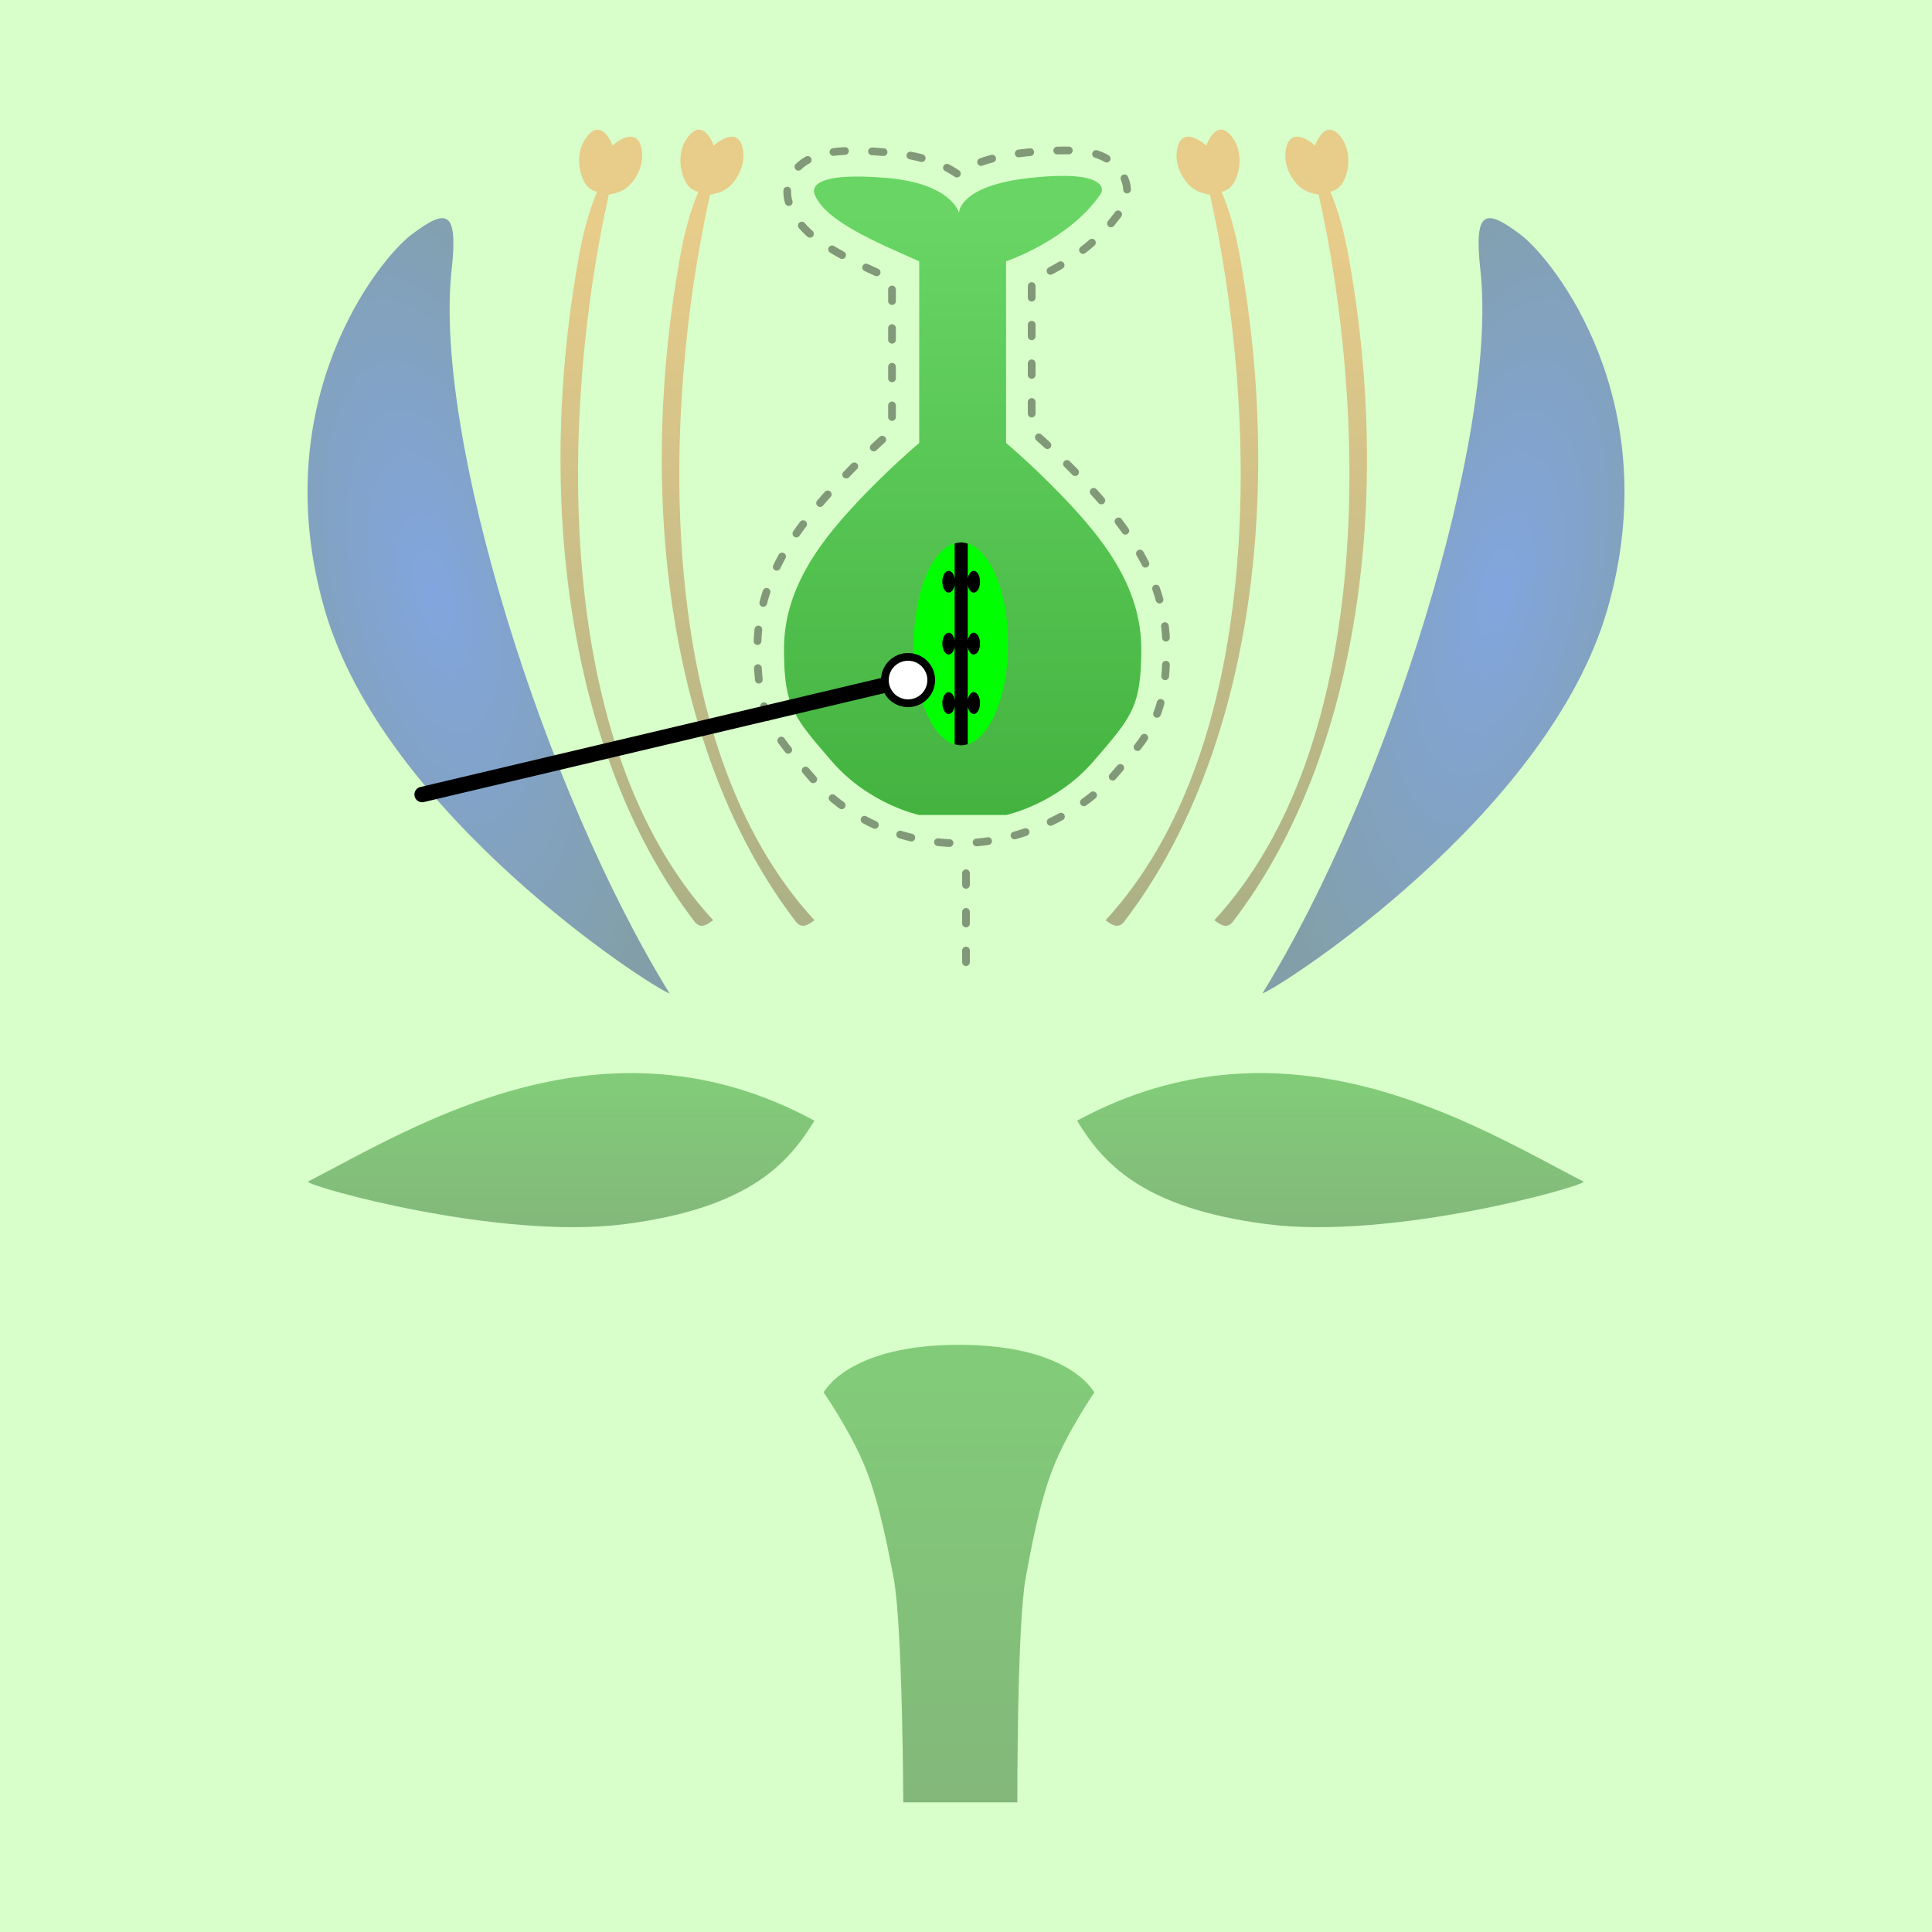
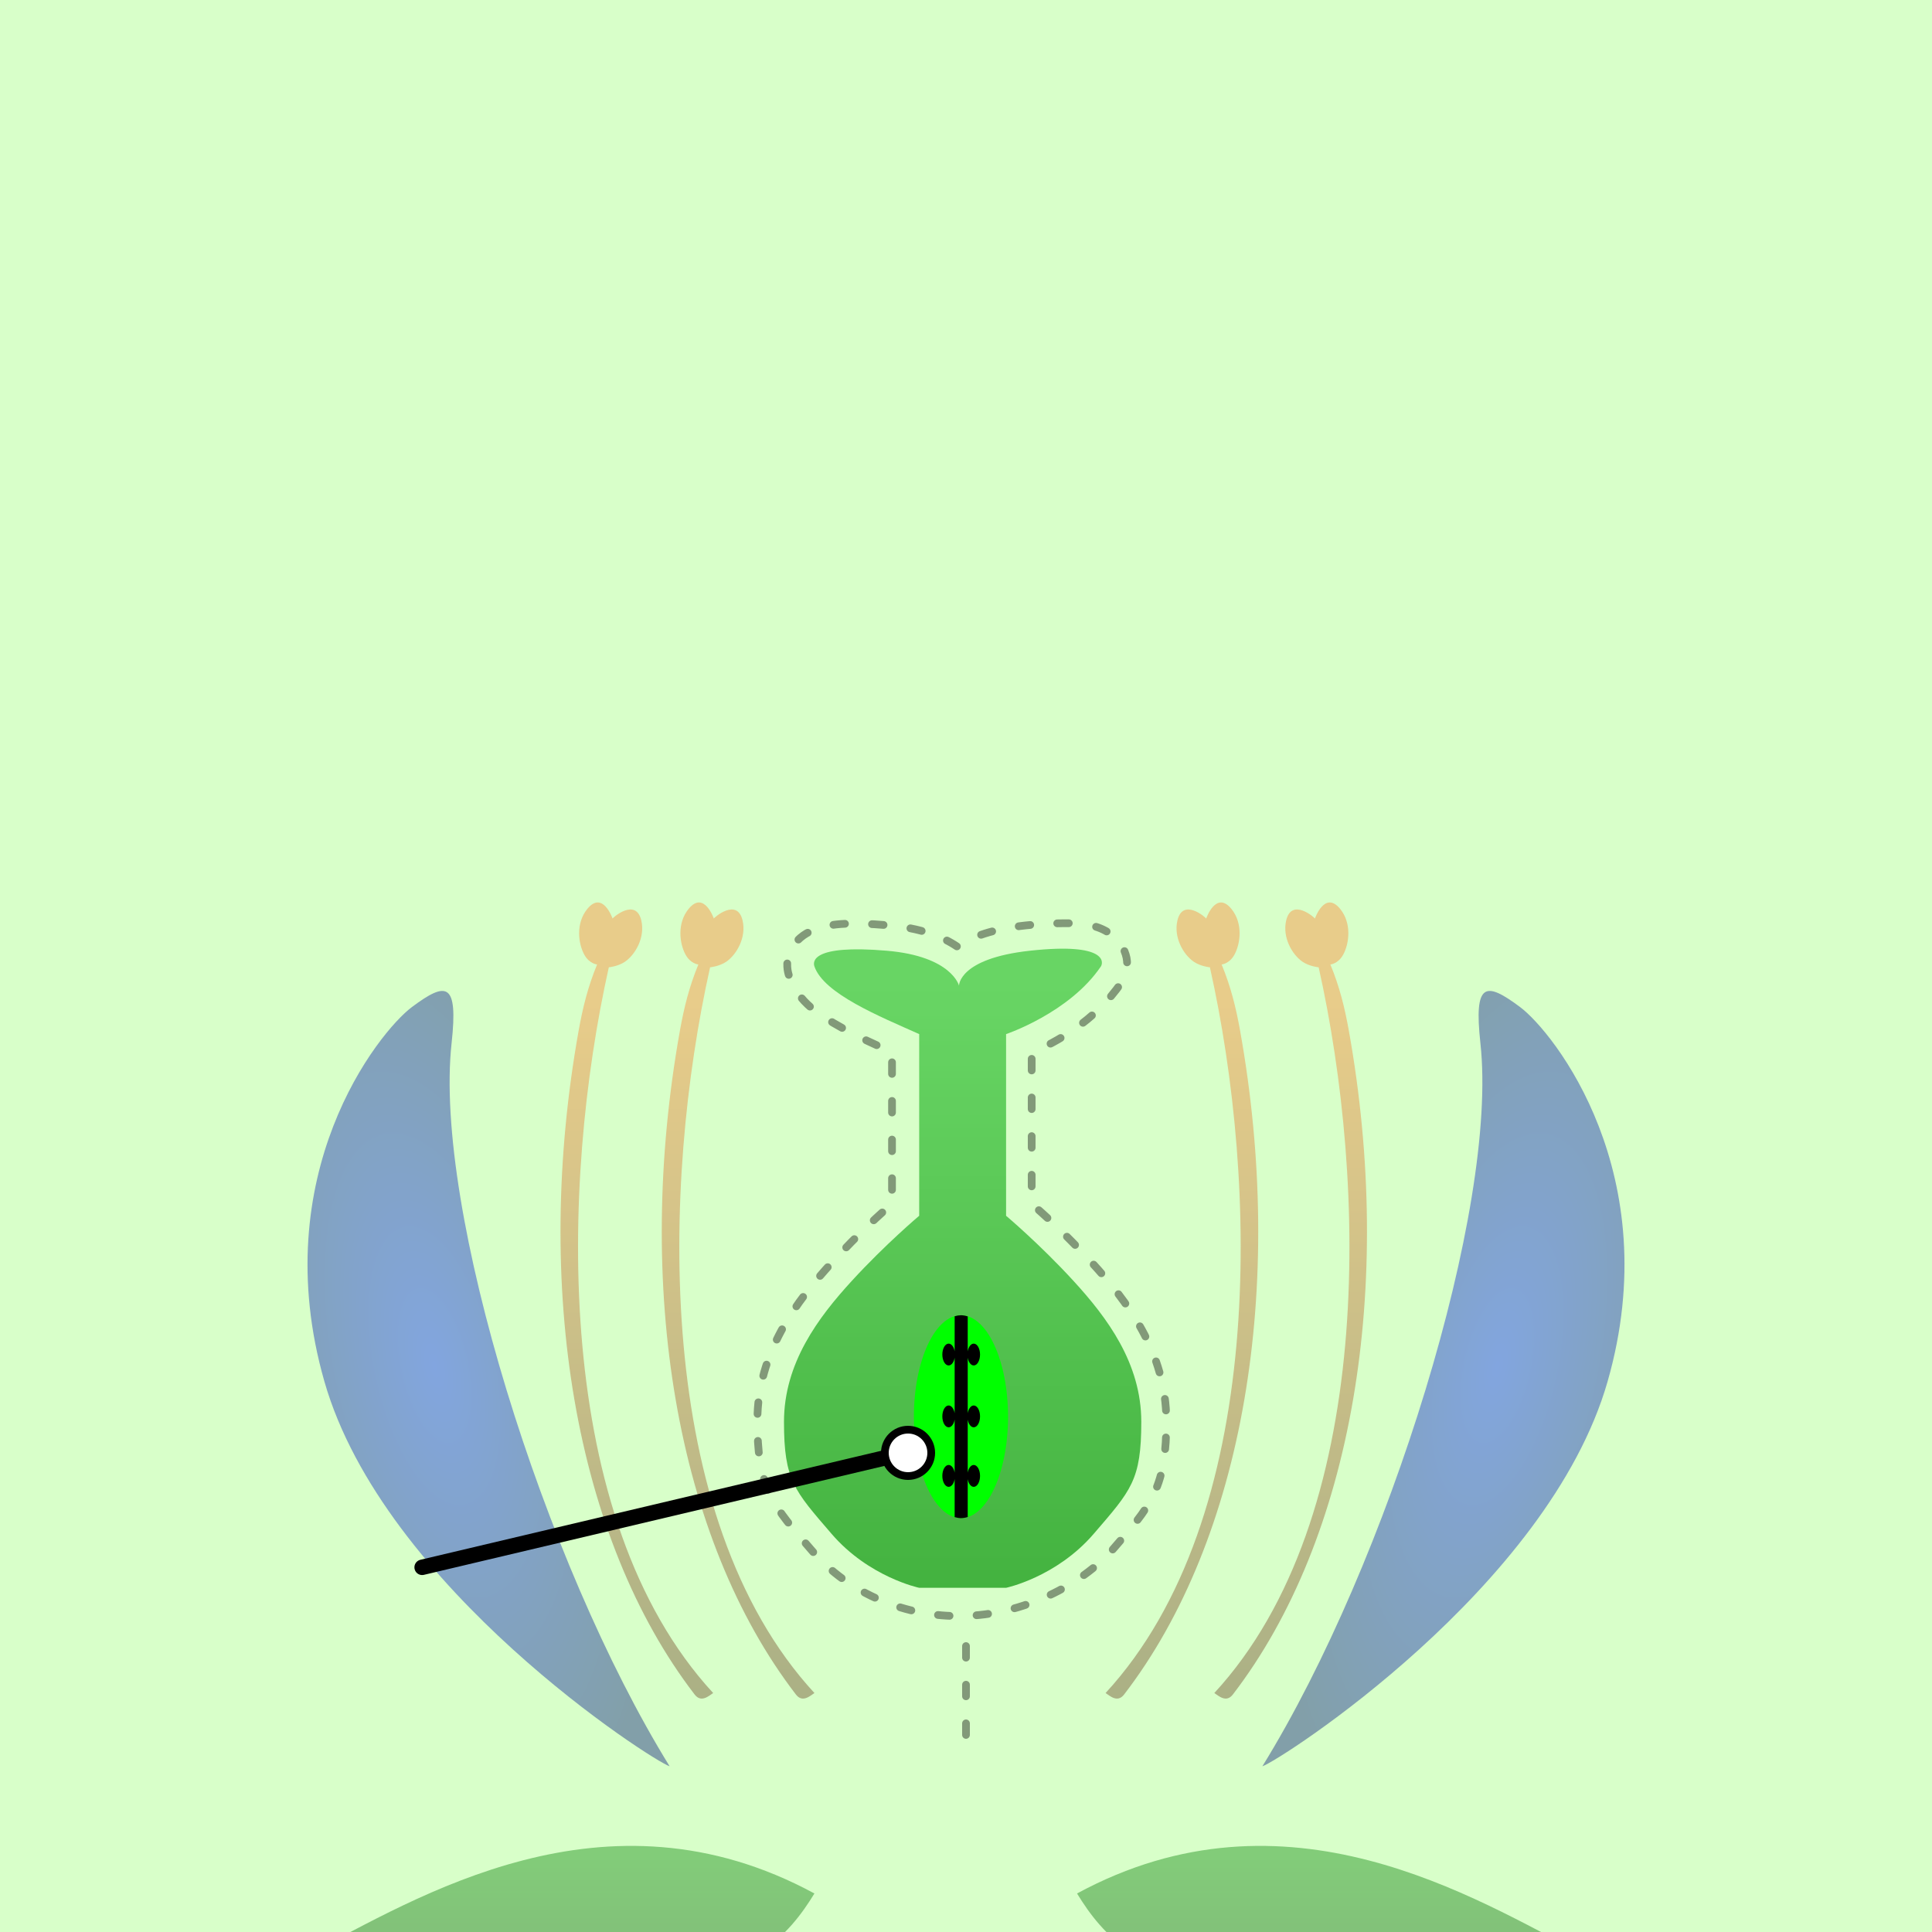
- <svg xmlns="http://www.w3.org/2000/svg" xmlns:xlink="http://www.w3.org/1999/xlink" viewBox="-250 -250 500 500" version="2.0" id="svg_blomst_enkel_modell_kronblad">
+ <svg xmlns="http://www.w3.org/2000/svg" xmlns:xlink="http://www.w3.org/1999/xlink" viewBox="-250 -450 500 500" version="2.0" id="svg_blomst_enkel_modell_kronblad">
  <style id="style29" type="text/css">
     /*  */
         
         #def_bg {
        fill: #d8ffc9;
        }
                      
              
        .ord {
        font-family:sans-serif;
        font-size:16px;
        text-align:left;
        fill:#000000;
        fill-opacity:1;
        text-anchor:middle;
        font-style:normal;
        font-variant:normal;
        font-weight:normal;
        paint-order: stroke fill;
        }
        
        .ord:hover,
        .ord:focus {
        
        }
        
        #omriss_fruktemne {
         fill: none;
         stroke: black;
         stroke-width: 2;
         stroke-dasharray: 3 7;
         stroke-linecap: round;
         stroke-linejoin: round;
         stroke-dashoffset: -1;
        }
        
        [id^="strek_"] {
         fill:none;
         stroke: black;
         stroke-width: 4;
         stroke-linecap: round;
        }
       
       .transp {
        opacity: .4;
       }
        /*  */
    </style>
  <defs id="defs4621">
    <linearGradient id="linearGradient4719">
      <stop style="stop-color:#001fff;stop-opacity:1;" offset="0" id="stop4715" />
      <stop style="stop-color:#001077;stop-opacity:1" offset="1" id="stop4717" />
    </linearGradient>
    <linearGradient id="linearGradient4711">
      <stop style="stop-color:#ff7f2a;stop-opacity:1;" offset="0" id="stop4707" />
      <stop style="stop-color:#663b1f;stop-opacity:1" offset="1" id="stop4709" />
    </linearGradient>
    <linearGradient id="linearGradient4674">
      <stop style="stop-color:#008000;stop-opacity:1;" offset="0" id="stop4670" />
      <stop style="stop-color:#004900;stop-opacity:0.975" offset="1" id="stop4672" />
    </linearGradient>
    <linearGradient id="linearGradient4664">
      <stop style="stop-color:#43c743;stop-opacity:1" offset="0" id="stop4660" />
      <stop style="stop-color:#129912;stop-opacity:1" offset="1" id="stop4662" />
    </linearGradient>
    <rect height="10000" width="10000" y="-5000" x="-5000" id="def_bg" />
    <marker orient="auto" refY="0.0" refX="0.0" id="markerStoreForklaringspiler" style="overflow:visible">
      <path id="path1760" d="M 5.77,0.0 L -2.88,5.0 L -2.88,-5.0 L 5.77,0.0 z " style="fill-rule:evenodd;stroke:#000000;stroke-width:1pt;fill:#000000;" transform="scale(0.4)" />
    </marker>
    <linearGradient id="linearGradientPollenknappIndreDef">
      <stop id="stop968" offset="0" style="stop-color:#b3470e;stop-opacity:1" />
      <stop id="stop970" offset="1" style="stop-color:#ee8b1d;stop-opacity:1" />
    </linearGradient>
    <linearGradient id="linearGradient145">
      <stop id="stop141" offset="0" style="stop-color:#f2d91a;stop-opacity:1" />
      <stop id="stop143" offset="1" style="stop-color:#d75b13;stop-opacity:1" />
    </linearGradient>
    <linearGradient gradientTransform="translate(-123.21,-100.65)" gradientUnits="userSpaceOnUse" y2="115.43" x2="134.22" y1="93.066" x1="115.1" id="linearGradientPollenknappIndre" xlink:href="#linearGradientPollenknappIndreDef" />
    <radialGradient xlink:href="#linearGradient145" id="radialGradientPollenkorn" gradientUnits="userSpaceOnUse" cx="0" cy="0" fx="0" fy="0" r="6" />
    <circle r="5.777" cy="0" cx="0" id="def_pollenkorn" />
    <use x="0" y="0" xlink:href="#def_pollenkorn" id="def_pollenkorn_lite" transform="scale(0.2)" width="100%" height="100%" />
    <g transform="rotate(240)" id="def_klamme">
      <path id="path4088" d="m 14.936,-56.263 -14.75,6 V 0 49.06 l 14.75,6" class="bare_strek" />
      <path id="path4090" d="M 0.186,0 H -6.874" class="bare_strek" />
    </g>
    <linearGradient xlink:href="#linearGradient4664" id="linearGradient4668" x1="6.36" y1="-195.58" x2="6.36" y2="-75.084" gradientUnits="userSpaceOnUse" />
    <linearGradient xlink:href="#linearGradient4674" id="linearGradient4676" x1="73.093" y1="-21.716" x2="73.093" y2="7.415" gradientUnits="userSpaceOnUse" />
    <linearGradient gradientTransform="translate(-29.93,23.802)" xlink:href="#linearGradient4674" id="linearGradient4676-6" x1="73.093" y1="-21.716" x2="73.093" y2="7.415" gradientUnits="userSpaceOnUse" />
    <linearGradient xlink:href="#linearGradient4674" id="linearGradient4705" gradientUnits="userSpaceOnUse" x1="7.415" y1="32.839" x2="7.415" y2="121.82" gradientTransform="matrix(1.296,0,0,1.296,-10.052,58.562)" />
    <linearGradient xlink:href="#linearGradient4711" id="linearGradient4713" x1="82.097" y1="-192.27" x2="82.097" y2="-54.025" gradientUnits="userSpaceOnUse" />
    <radialGradient xlink:href="#linearGradient4719" id="radialGradient4721" cx="113.09" cy="-118.03" fx="113.09" fy="-118.03" r="36.155" gradientTransform="matrix(1.0729,0.23597,-0.56178,2.5528,-73.762,154.92)" gradientUnits="userSpaceOnUse" />
    <linearGradient xlink:href="#linearGradient4674" id="linearGradient6719" gradientUnits="userSpaceOnUse" x1="73.093" y1="-21.716" x2="73.093" y2="7.415" />
    <radialGradient xlink:href="#linearGradient4719" id="radialGradient6721" gradientUnits="userSpaceOnUse" gradientTransform="matrix(1.0729,0.23597,-0.56178,2.5528,-73.762,154.92)" cx="113.09" cy="-118.03" fx="113.09" fy="-118.03" r="36.155" />
    <linearGradient xlink:href="#linearGradient4711" id="linearGradient6723" gradientUnits="userSpaceOnUse" x1="82.097" y1="-192.27" x2="82.097" y2="-54.025" />
  </defs>
  <g id="bakgrunn">
    <use id="use73" y="0" x="0" xlink:href="#def_bg" />
  </g>
  <g id="g_blomstermodell">
    <path class="transp" id="stengel" d="m -16.234,216.45 c 0,0 -0.161,-46.06 -2.521,-58.22 -1.179,-6.08 -3.512,-19.04 -7.329,-28.47 -3.816,-9.44 -10.744,-19.37 -10.744,-19.37 0,0 6.094,-12.356 35.012,-12.356 28.918,0 35.012,12.356 35.012,12.356 0,0 -6.853,9.93 -10.601,19.37 -3.748,9.43 -5.988,22.39 -7.128,28.47 -2.281,12.16 -2.178,58.22 -2.178,58.22 z" style="vector-effect:none;fill:url(#linearGradient4705);fill-opacity:1;stroke:none;stroke-width:1.296px;stroke-linecap:butt;stroke-linejoin:miter;stroke-miterlimit:4;stroke-dasharray:none;stroke-dashoffset:0;stroke-opacity:1" />
    <g transform="matrix(1.296,0,0,1.296,-10.052,58.563)" id="g_fruktemne">
      <path style="opacity: .75;fill:url(#linearGradient4668);fill-opacity:1;stroke:none;stroke-width:1px;stroke-linecap:butt;stroke-linejoin:miter;stroke-opacity:1" d="M 15.76,-75.34 H 7.085 -1.59 c 0,0 -10.04,-2.101 -17.5,-10.779 -7.46,-8.678 -9.5,-10.669 -9.5,-22.371 0,-11.71 6.827,-20.82 13.559,-28.16 6.732,-7.34 13.441,-12.98 13.441,-12.98 v -36.28 c -7.856,-3.52 -19.038,-8.04 -20.92,-13.51 -0.304,-0.88 -0.734,-4.43 14.435,-3.14 13.021,1.11 14.435,6.98 14.435,6.98 0,0 -0.108,-5.42 14.165,-6.98 15.573,-1.7 14.649,2.43 14.165,3.14 -6.275,9.27 -18.93,13.51 -18.93,13.51 v 36.28 c 0,0 6.708,5.64 13.44,12.98 6.732,7.34 13.56,16.45 13.56,28.16 0,11.702 -2.04,13.693 -9.5,22.371 -7.46,8.678 -17.5,10.779 -17.5,10.779 z" id="fruktemne_bakgrunn" />
      <g id="g_fruktknute">
        <ellipse ry="20.26" rx="9.402" cy="-109.51" cx="6.75" id="fruktknute_sted_for_eggeceller" style="vector-effect:none;fill:#00ff00;fill-opacity:1;stroke:none;stroke-width:1;stroke-linecap:butt;stroke-linejoin:miter;stroke-miterlimit:4;stroke-dasharray:3, 3;stroke-dashoffset:0;stroke-opacity:1" />
        <path id="fruktknute_fro" transform="translate(-250,-250)" d="m 256.75,120.23 a 9.402,20.26 0 0 0 -1.26,0.21 v 6.99 a 1.258,2.185 0 0 0 -1.2,-1.53 1.258,2.185 0 0 0 -1.26,2.18 1.258,2.185 0 0 0 1.26,2.18 1.258,2.185 0 0 0 1.2,-1.54 v 11.07 a 1.258,2.185 0 0 0 -1.2,-1.54 1.258,2.185 0 0 0 -1.26,2.18 1.258,2.185 0 0 0 1.26,2.18 1.258,2.185 0 0 0 1.2,-1.54 v 10.59 a 1.258,2.185 0 0 0 -1.2,-1.53 1.258,2.185 0 0 0 -1.26,2.18 1.258,2.185 0 0 0 1.26,2.19 1.258,2.185 0 0 0 1.2,-1.54 v 7.58 a 9.402,20.26 0 0 0 1.26,0.21 9.402,20.26 0 0 0 1.35,-0.23 v -7.56 a 1.258,2.185 0 0 0 1.2,1.54 1.258,2.185 0 0 0 1.26,-2.19 1.258,2.185 0 0 0 -1.26,-2.18 1.258,2.185 0 0 0 -1.2,1.54 v -10.59 a 1.258,2.185 0 0 0 1.2,1.53 1.258,2.185 0 0 0 1.26,-2.18 1.258,2.185 0 0 0 -1.26,-2.18 1.258,2.185 0 0 0 -1.2,1.54 v -11.07 a 1.258,2.185 0 0 0 1.2,1.54 1.258,2.185 0 0 0 1.26,-2.18 1.258,2.185 0 0 0 -1.26,-2.18 1.258,2.185 0 0 0 -1.2,1.54 v -6.97 a 9.402,20.26 0 0 0 -1.35,-0.24 z" style=";vector-effect:none;fill:#000000;fill-opacity:1;stroke:none;stroke-width:1;stroke-linecap:butt;stroke-linejoin:miter;stroke-miterlimit:4;stroke-dasharray:3, 3;stroke-dashoffset:0;stroke-opacity:1" />
      </g>
    </g>
    <g class="transp" transform="matrix(1.296,0,0,1.296,-10.052,58.563)" id="g_stovbarere">
      <path style="opacity:1;fill:url(#linearGradient6723);fill-opacity:1;stroke:none;stroke-width:1px;stroke-linecap:butt;stroke-linejoin:miter;stroke-opacity:1" d="m 57.343,-54.326 c 0.836,0.529 2.364,2.03 3.697,0.296 23.976,-31.197 32.311,-81.49 23.168,-132.56 -0.819,-4.57 -1.841,-8.75 -3.688,-13.22 0,0 1.545,-0.13 2.55,-1.95 1.221,-2.22 1.745,-6.28 -0.598,-9.15 -3.074,-3.76 -5.042,1.93 -5.042,1.93 0.03,-0.13 -4.663,-4.26 -5.742,0.4 -0.777,3.35 1.175,6.78 3.267,8.22 1.331,0.91 3.224,1.13 3.225,1.11 9.615,43.04 11.446,109.877 -20.837,144.924 z" id="stovbarer" />
      <use x="0" y="0" xlink:href="#stovbarer" id="use4727" transform="translate(-21.716)" width="100%" height="100%" />
      <use x="0" y="0" xlink:href="#stovbarer" id="use4729" transform="matrix(-1,0,0,1,14.61,0)" width="100%" height="100%" />
      <use x="0" y="0" xlink:href="#stovbarer" id="use4731" transform="matrix(-1,0,0,1,34.833,0)" width="100%" height="100%" />
    </g>
    <g class="transp" transform="matrix(1.296,0,0,1.296,-10.052,58.563)" id="g_kronblad">
      <path style="opacity:1;fill:url(#radialGradient6721);fill-opacity:1;stroke:none;stroke-width:1px;stroke-linecap:butt;stroke-linejoin:miter;stroke-opacity:1" d="m 66.94,-39.7 c 25.183,-40.775 47.15,-111.5 43.54,-144.38 -1.35,-12.28 1.04,-12.37 7.91,-7.24 6.76,5.06 29.31,33.47 17.49,74.77 -11.82,41.289 -65.537,75.755 -68.94,76.85 z" id="kronblad" />
      <use x="0" y="0" xlink:href="#kronblad" id="use4733" transform="matrix(-1,0,0,1,15.512,0)" width="100%" height="100%" />
    </g>
    <g class="transp" transform="matrix(1.296,0,0,1.296,-10.052,58.563)" id="g_begerblad">
      <path style="opacity:1;fill:url(#linearGradient6719);fill-opacity:1;stroke:none;stroke-width:1px;stroke-linecap:butt;stroke-linejoin:miter;stroke-opacity:1" d="m 29.93,-14.3 c 41.876,-22.699 79.45,0.956 101.16,12.18 0,0.927 -38.141,11.728 -63.296,8.48 C 42.638,3.112 34.96,-6.088 29.93,-14.3 Z" id="begerblad" />
      <use x="0" y="0" xlink:href="#begerblad" id="use4747" transform="matrix(-1,0,0,1,7.4183,0)" width="100%" height="100%" />
    </g>
  </g>
  <path class="transp" d="m 27.605,-211.03 c -1.506,-0.1 -3.159,0 -4.992,0 -2.107,0.1 -4.446,0.24 -7.088,0.52 h -0.02 c -8.491,0.93 -13.979,2.89 -17.793,5.48 -3.871,-2.63 -9.495,-4.79 -17.778,-5.5 -10.315,-0.87 -15.795,-0.55 -20.352,1.63 -2.279,1.09 -4.467,3.14 -5.35,5.65 -0.881,2.49 -0.413,4.7 0,5.87 2.389,6.94 8.06,10.23 13.738,13.42 4.274,2.4 8.741,4.4 12.883,6.24 v 39.27 c -2.727,2.37 -8.475,7.48 -15.537,15.18 -9.037,9.86 -19.305,23.2 -19.305,40.986 0,7.95 0.735,13.677 3.182,18.842 2.446,5.165 5.958,8.95 10.74,14.511 9.89,11.655 24.926,17.446 38.992,17.146 15.989,-0.166 30.949,-8.155 38.992,-17.146 4.782,-5.561 8.294,-9.346 10.74,-14.511 2.447,-5.165 3.182,-10.892 3.182,-18.842 0,-17.786 -10.271,-31.126 -19.307,-40.986 -7.061,-7.7 -12.808,-12.81 -15.535,-15.18 v -39.11 c 5.963,-2.56 16.361,-8.04 23.239,-18.19 1.166,-1.72 1.606,-3.23 1.433,-5.5 -0.173,-2.28 -1.546,-4.88 -3.457,-6.44 -2.867,-2.34 -6.076,-3.19 -10.596,-3.37 z M0,0 v -25" id="omriss_fruktemne" />
  <path id="strek_fruktknute" d="m -140.75,-44.38 125.1,-29.59" />
  <circle cx="-15" cy="-74" r="6" style="fill:white;stroke:black; stroke-width: 2px;" />
</svg>
